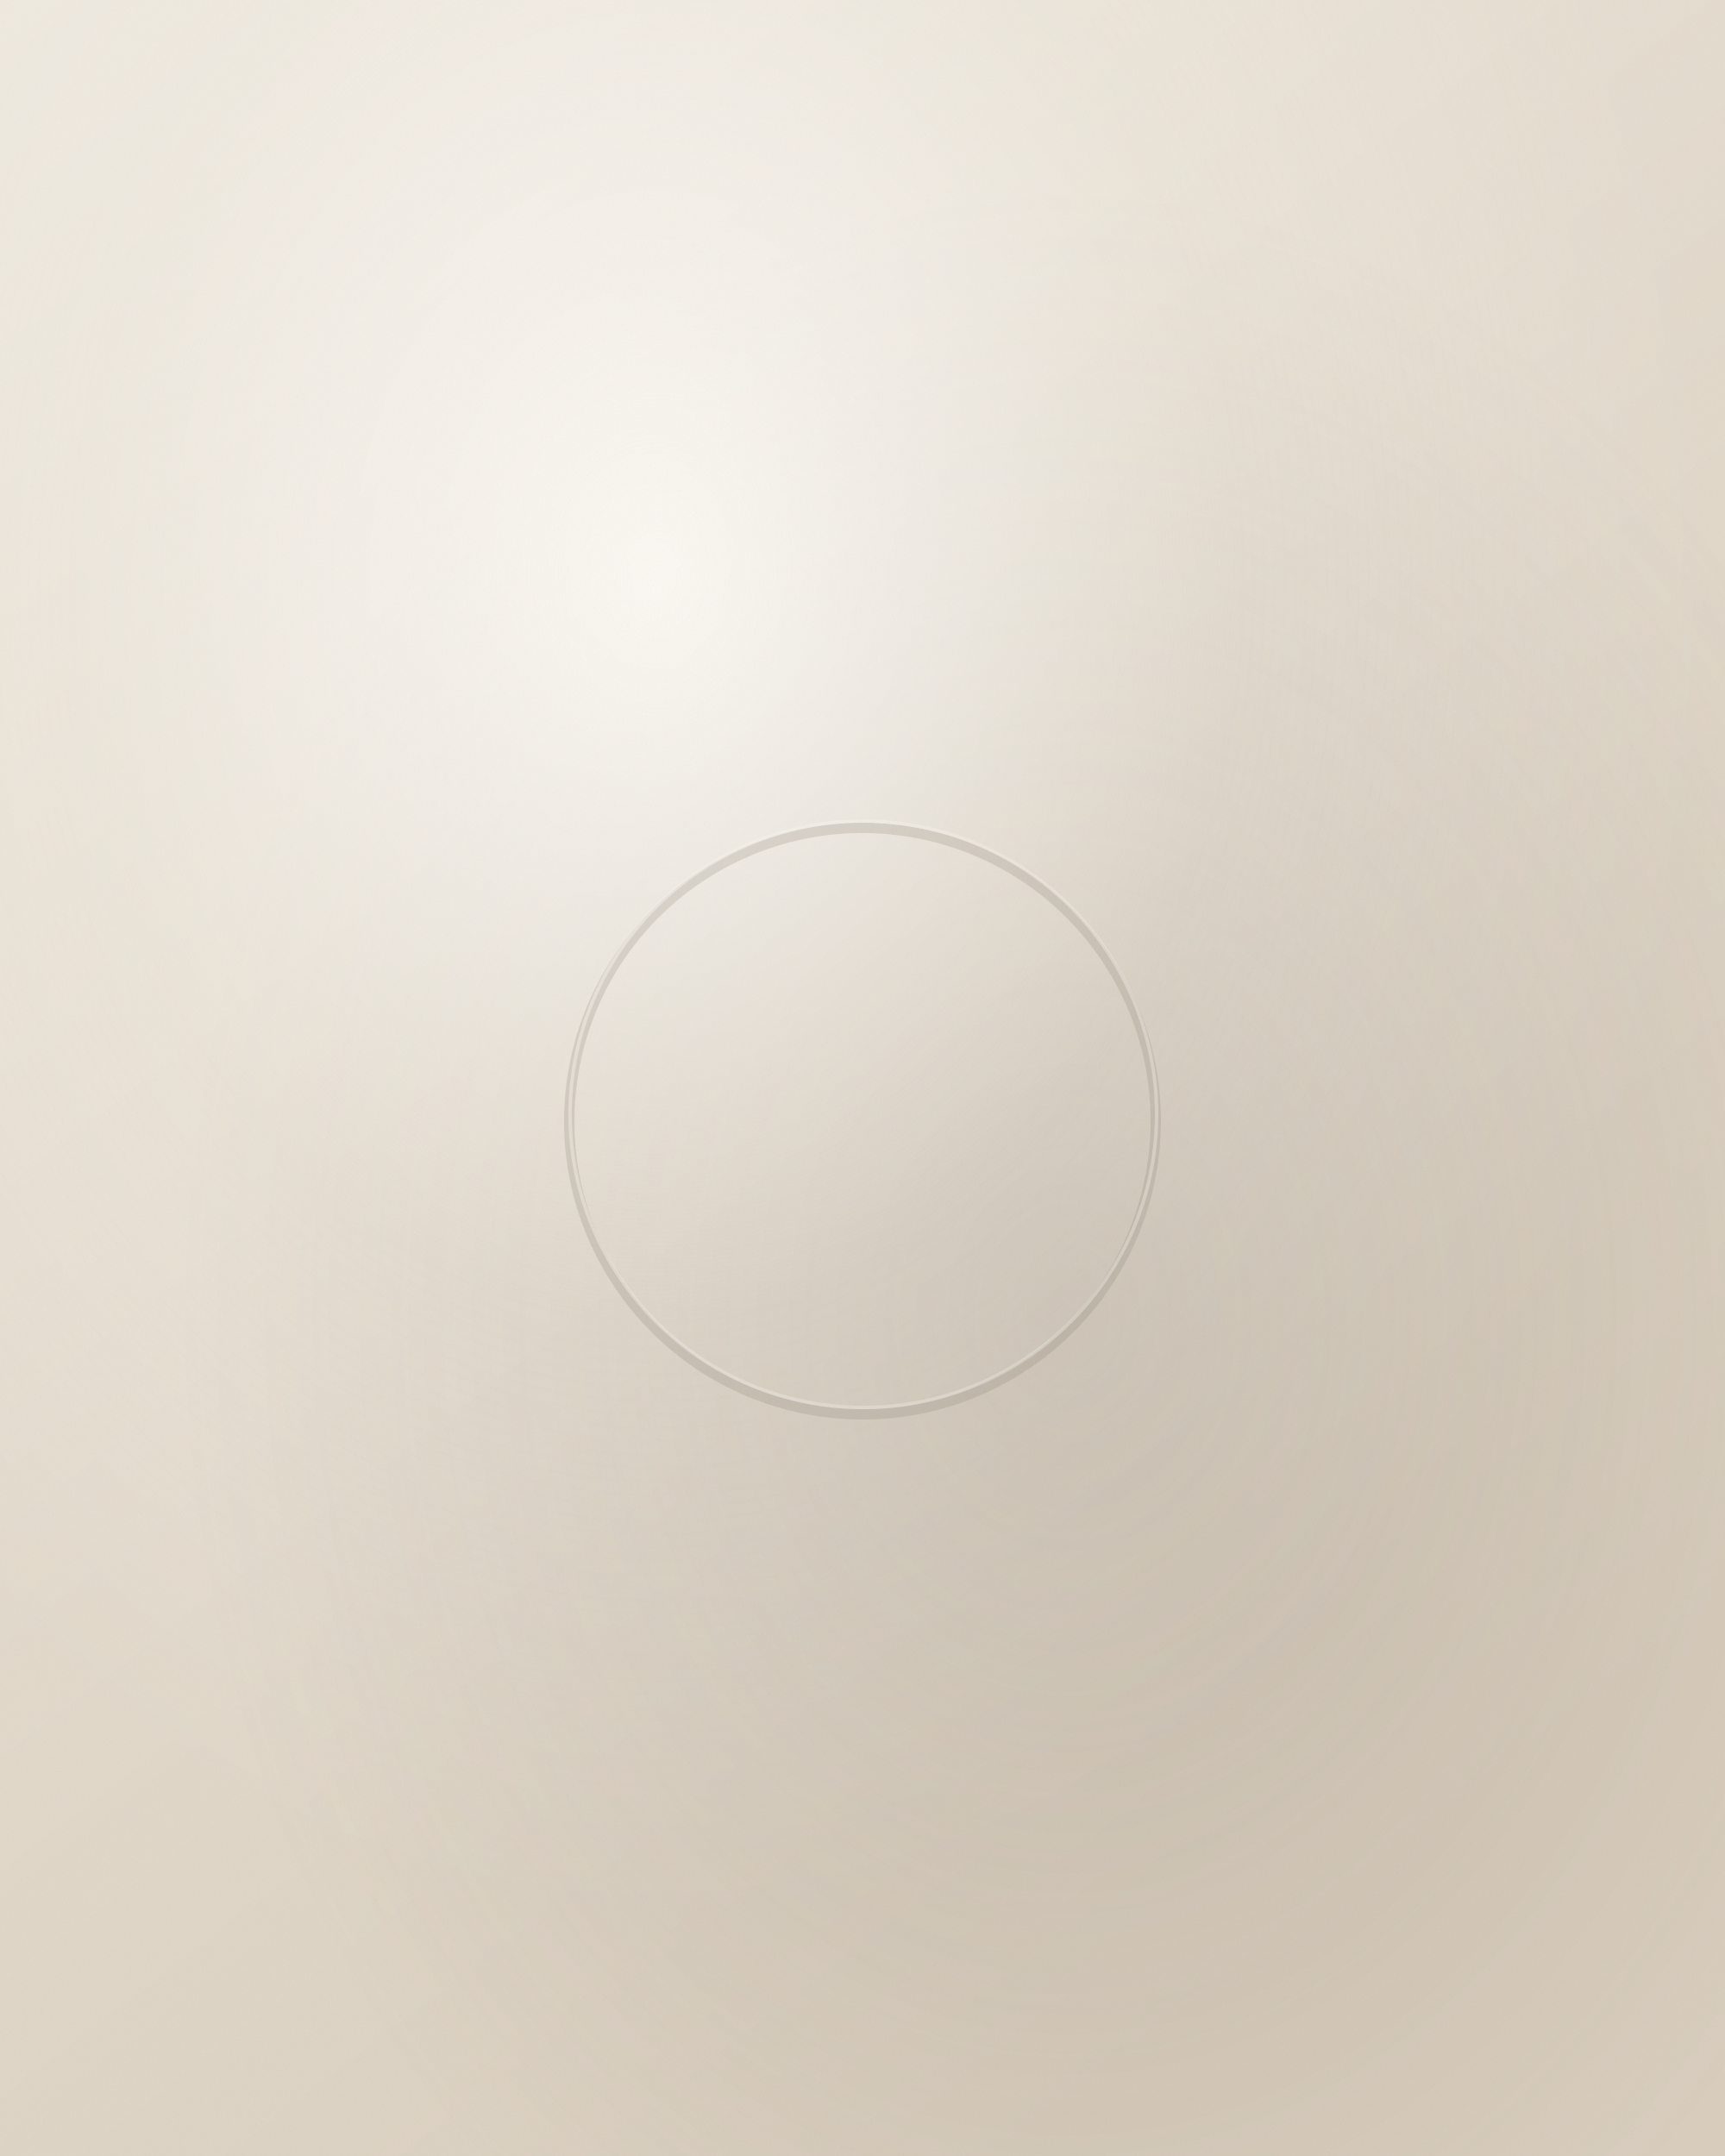
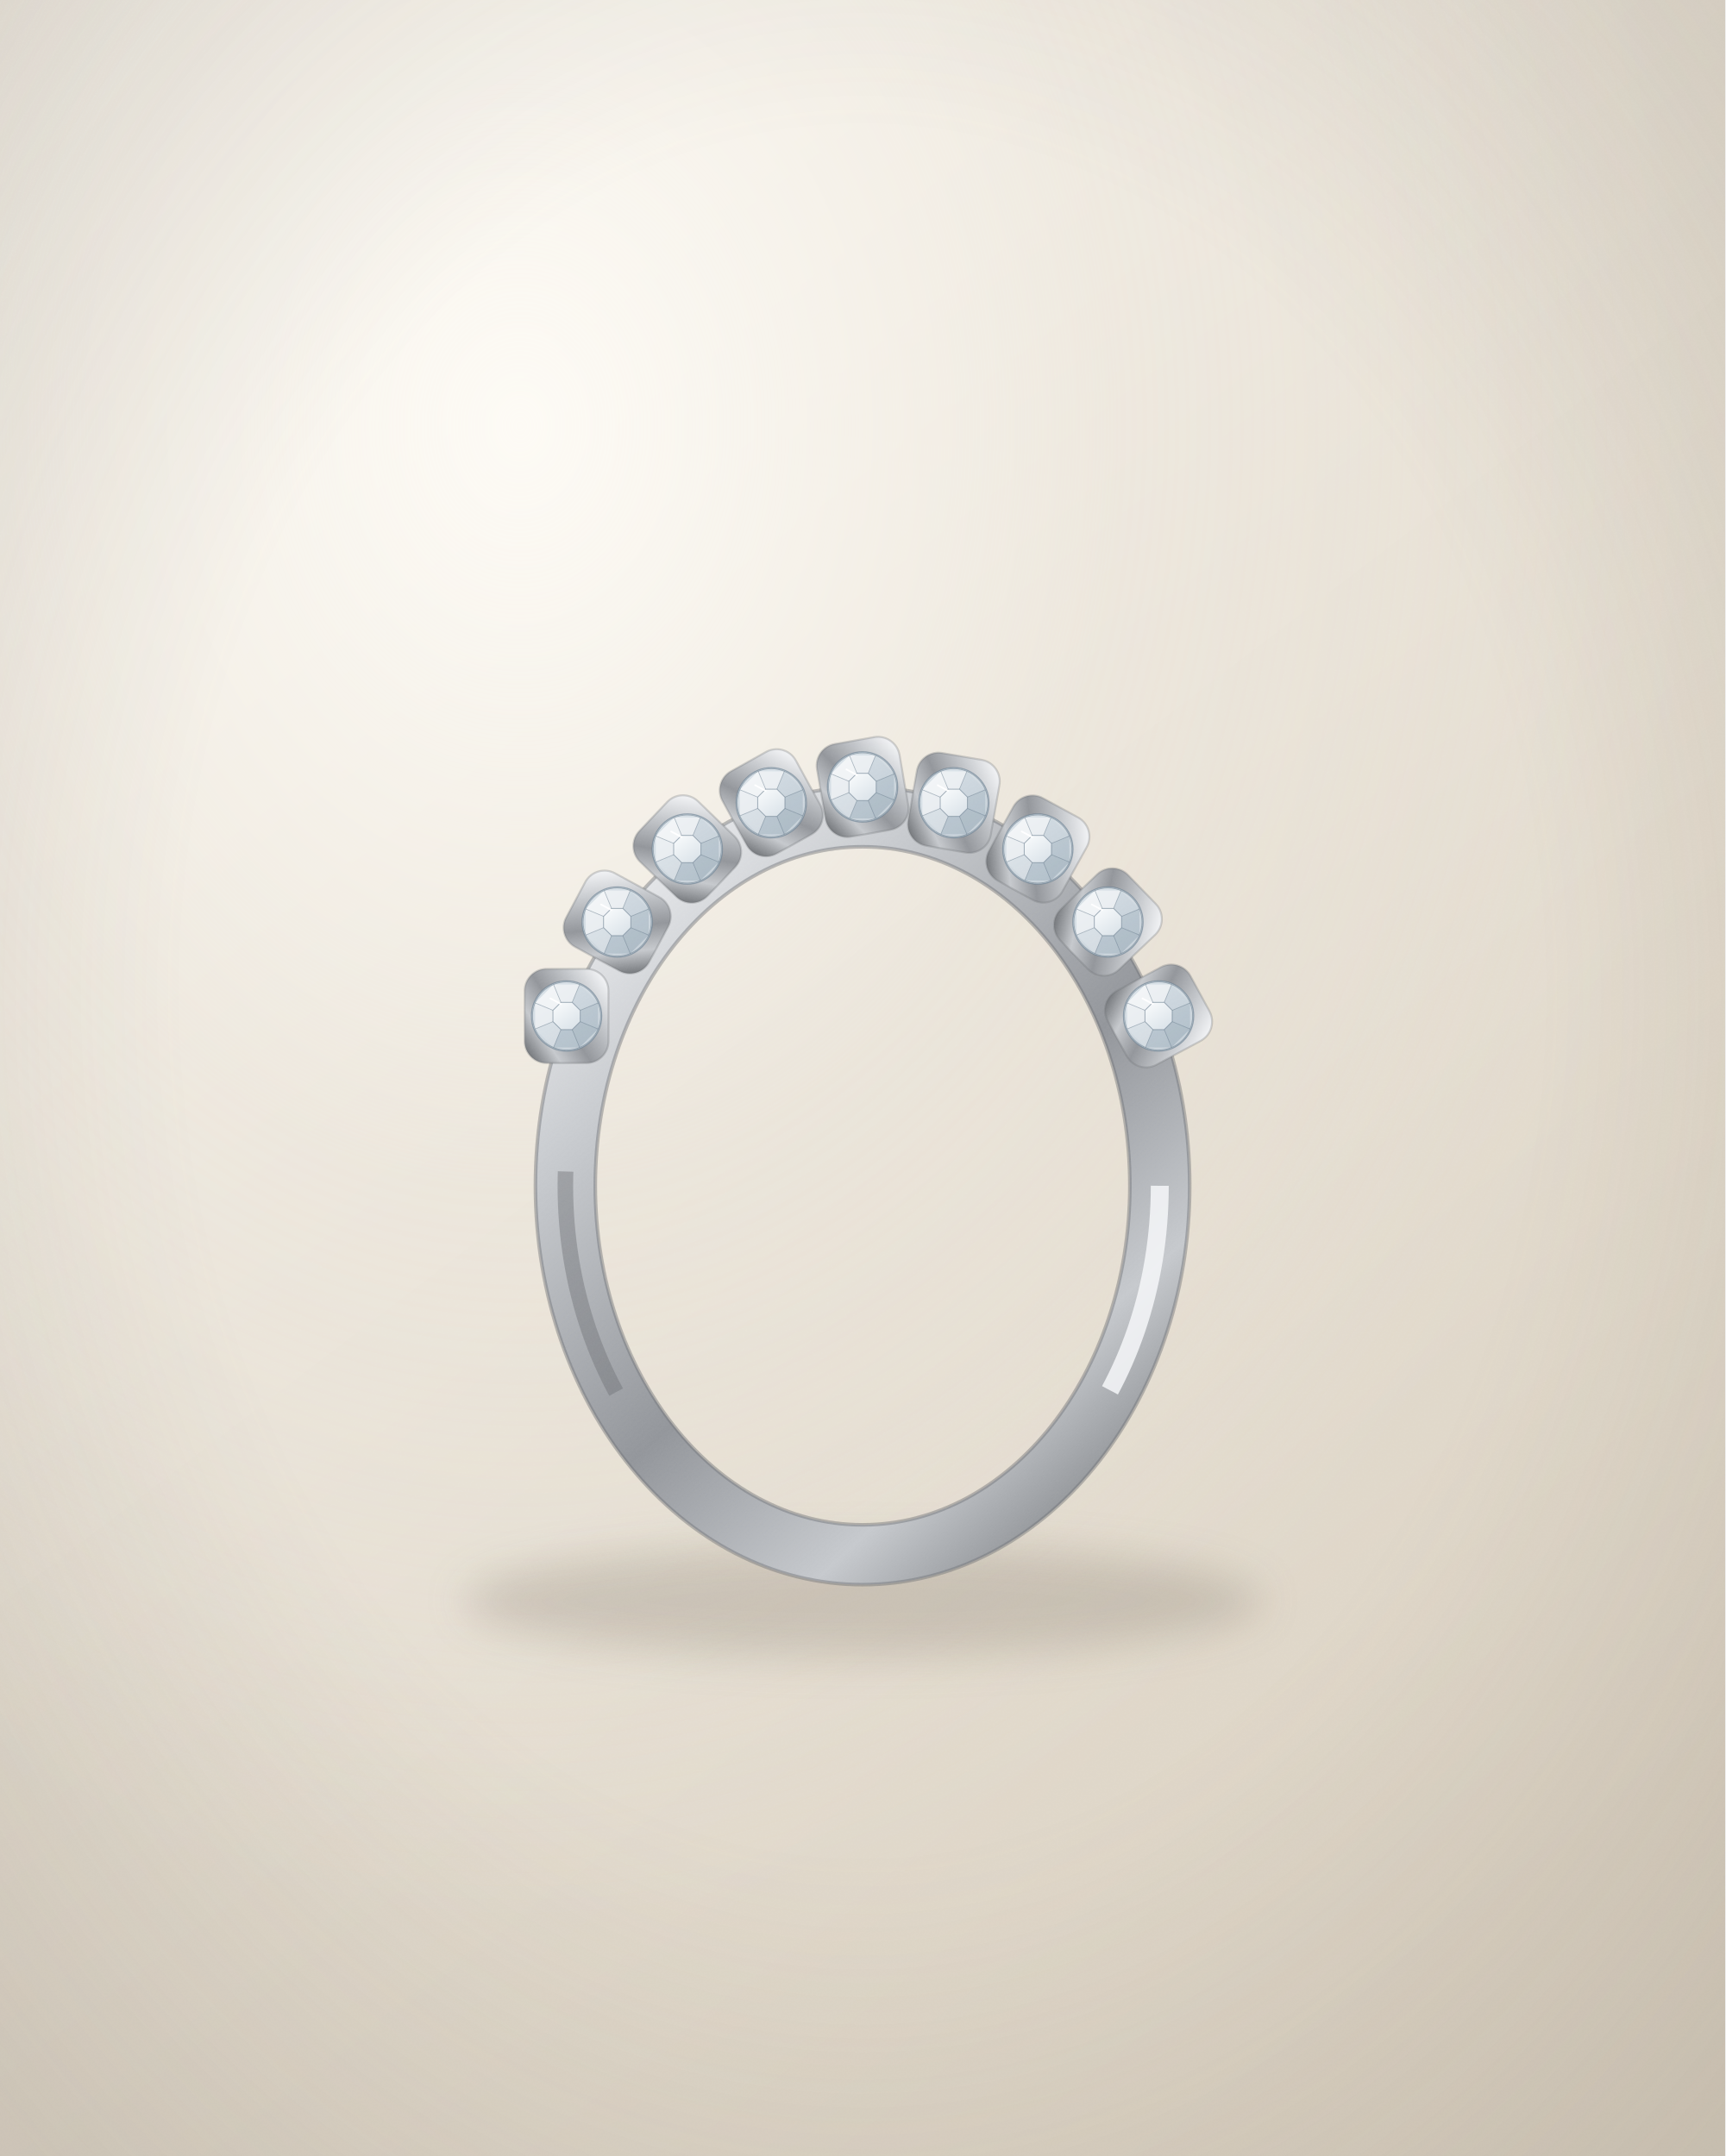
- <svg xmlns="http://www.w3.org/2000/svg" width="900" height="1125" viewBox="0 0 900 1125" role="img">
+ <svg xmlns="http://www.w3.org/2000/svg" width="960" height="1200" viewBox="0 0 960 1200" role="img">
  <defs>
-     <linearGradient id="g" x1="0" y1="0" x2="0.6" y2="1">
-       <stop offset="0" stop-color="#EDE7DC" />
-       <stop offset="1" stop-color="#D8CDBD" />
-     </linearGradient>
-     <radialGradient id="l" cx="38%" cy="27%" r="62%">
-       <stop offset="0" stop-color="#FFFDF9" stop-opacity="0.85" />
-       <stop offset="0.55" stop-color="#FFFDF9" stop-opacity="0.18" />
-       <stop offset="1" stop-color="#FFFDF9" stop-opacity="0" />
+     <linearGradient id="ground" x1="0.1" y1="0" x2="0.7" y2="1">
+       <stop offset="0" stop-color="#F1ECE3" />
+       <stop offset="1" stop-color="#DCD3C4" />
+     </linearGradient>
+     <radialGradient id="window" cx="30%" cy="20%" r="70%">
+       <stop offset="0" stop-color="#FFFDF8" stop-opacity="0.9" />
+       <stop offset="0.5" stop-color="#FFFDF8" stop-opacity="0.22" />
+       <stop offset="1" stop-color="#FFFDF8" stop-opacity="0" />
    </radialGradient>
-     <radialGradient id="s" cx="62%" cy="61%" r="52%">
-       <stop offset="0" stop-color="#6E6355" stop-opacity="0.22" />
-       <stop offset="1" stop-color="#6E6355" stop-opacity="0" />
+     <radialGradient id="vignette" cx="50%" cy="46%" r="72%">
+       <stop offset="0.55" stop-color="#6E6353" stop-opacity="0" />
+       <stop offset="1" stop-color="#6E6353" stop-opacity="0.2" />
    </radialGradient>
-     <filter id="n">
-       <feTurbulence type="fractalNoise" baseFrequency="0.85" numOctaves="2" stitchTiles="stitch" />
+     <linearGradient id="m-gold" x1="0.12" y1="0" x2="0.88" y2="1">
+       <stop offset="0" stop-color="#F0E3C0" />
+       <stop offset="0.26" stop-color="#C9AA6C" />
+       <stop offset="0.55" stop-color="#96793E" />
+       <stop offset="0.78" stop-color="#C9AA6C" />
+       <stop offset="1" stop-color="#6E5827" />
+     </linearGradient>
+     <linearGradient id="m-rose" x1="0.12" y1="0" x2="0.88" y2="1">
+       <stop offset="0" stop-color="#F0D5C6" />
+       <stop offset="0.26" stop-color="#C99C89" />
+       <stop offset="0.55" stop-color="#966B58" />
+       <stop offset="0.78" stop-color="#C99C89" />
+       <stop offset="1" stop-color="#6E4C3C" />
+     </linearGradient>
+     <linearGradient id="m-platinum" x1="0.12" y1="0" x2="0.88" y2="1">
+       <stop offset="0" stop-color="#F6F7F9" />
+       <stop offset="0.26" stop-color="#C6C9CD" />
+       <stop offset="0.55" stop-color="#93969B" />
+       <stop offset="0.78" stop-color="#C6C9CD" />
+       <stop offset="1" stop-color="#6F7276" />
+     </linearGradient>
+     <linearGradient id="m-white" x1="0.12" y1="0" x2="0.88" y2="1">
+       <stop offset="0" stop-color="#F7F8FA" />
+       <stop offset="0.26" stop-color="#CBCDD1" />
+       <stop offset="0.55" stop-color="#989BA0" />
+       <stop offset="0.78" stop-color="#CBCDD1" />
+       <stop offset="1" stop-color="#74777C" />
+     </linearGradient>
+     <linearGradient id="m-graphite" x1="0.12" y1="0" x2="0.88" y2="1">
+       <stop offset="0" stop-color="#C6C4BF" />
+       <stop offset="0.26" stop-color="#8E8B85" />
+       <stop offset="0.55" stop-color="#63615C" />
+       <stop offset="0.78" stop-color="#8E8B85" />
+       <stop offset="1" stop-color="#454340" />
+     </linearGradient>
+     <linearGradient id="m-wax" x1="0.12" y1="0" x2="0.88" y2="1">
+       <stop offset="0" stop-color="#EDE4E2" />
+       <stop offset="0.26" stop-color="#CDBFBD" />
+       <stop offset="0.55" stop-color="#A2938F" />
+       <stop offset="0.78" stop-color="#CDBFBD" />
+       <stop offset="1" stop-color="#7E716D" />
+     </linearGradient>
+     <linearGradient id="stone-cool" x1="0.15" y1="0" x2="0.8" y2="1">
+       <stop offset="0" stop-color="#DCE4EA" />
+       <stop offset="1" stop-color="#C6D0D8" />
+     </linearGradient>
+     <linearGradient id="table-cool" x1="0" y1="0" x2="0.7" y2="1">
+       <stop offset="0" stop-color="#FAFCFD" />
+       <stop offset="1" stop-color="#DCE4EA" />
+     </linearGradient>
+     <linearGradient id="stone-warm" x1="0.15" y1="0" x2="0.8" y2="1">
+       <stop offset="0" stop-color="#E4E1DA" />
+       <stop offset="1" stop-color="#CFCBC1" />
+     </linearGradient>
+     <linearGradient id="table-warm" x1="0" y1="0" x2="0.7" y2="1">
+       <stop offset="0" stop-color="#FDFCF9" />
+       <stop offset="1" stop-color="#E4E1DA" />
+     </linearGradient>
+     <filter id="soft" x="-60%" y="-60%" width="220%" height="220%">
+       <feGaussianBlur stdDeviation="11.52" />
+     </filter>
+     <filter id="softer" x="-60%" y="-60%" width="220%" height="220%">
+       <feGaussianBlur stdDeviation="29.952" />
+     </filter>
+     <filter id="grain">
+       <feTurbulence type="fractalNoise" baseFrequency="0.9" numOctaves="3" stitchTiles="stitch" />
      <feColorMatrix type="saturate" values="0" />
    </filter>
+     <linearGradient id="benchtop" x1="0" y1="0" x2="0.2" y2="1">
+       <stop offset="0" stop-color="#D6C4A6" />
+       <stop offset="0.5" stop-color="#C7B294" />
+       <stop offset="1" stop-color="#B29B7C" />
+     </linearGradient>
  </defs>
-   <rect width="900" height="1125" fill="url(#g)" />
-   <rect width="900" height="1125" fill="url(#s)" />
-   <rect width="900" height="1125" fill="url(#l)" />
-   <g transform="rotate(7 450 585)" opacity="0.5">
-     <ellipse cx="450" cy="585" rx="153" ry="153" fill="none" stroke="#8B8175" stroke-opacity="0.45" stroke-width="5.4" />
-     <ellipse cx="450" cy="585" rx="153" ry="153" fill="none" stroke="#FFFDF9" stroke-opacity="0.5" stroke-width="1.8" transform="translate(0 -3.6)" />
-   </g>
-   <rect width="900" height="1125" filter="url(#n)" opacity="0.045" />
+   <rect width="960" height="1200" fill="url(#ground)" />
+   <rect width="960" height="1200" fill="url(#window)" />
+   <ellipse cx="480" cy="890.88" rx="222" ry="31.08" fill="#6B6153" opacity="0.22" filter="url(#soft)" />
+   <g transform="rotate(0 480 660)">
+     <path d="M 297.96 660 a 182.04 222 0 1 0 364.08 0 a 182.04 222 0 1 0 -364.08 0 Z M 331.26 660 a 148.74 188.7 0 1 0 297.48 0 a 148.74 188.7 0 1 0 -297.48 0 Z" fill="url(#m-platinum)" fill-rule="evenodd" />
+     <ellipse cx="480" cy="660" rx="165.39" ry="205.35" fill="none" stroke="#F6F7F9" stroke-opacity="0.85" stroke-width="9.99" stroke-dasharray="154.734 1616.16" stroke-dashoffset="36.408" />
+     <ellipse cx="480" cy="660" rx="165.39" ry="205.35" fill="none" stroke="#6F7276" stroke-opacity="0.45" stroke-width="8.658" stroke-dasharray="127.428 1616.16" stroke-dashoffset="-464.646" />
+     <path d="M 297.96 660 a 182.04 222 0 1 0 364.08 0 a 182.04 222 0 1 0 -364.08 0 Z M 331.26 660 a 148.74 188.7 0 1 0 297.48 0 a 148.74 188.7 0 1 0 -297.48 0 Z" fill="none" fill-rule="evenodd" stroke="#6F7276" stroke-opacity="0.45" stroke-width="1.998" />
+   </g>
+   <g transform="rotate(90 315.2853 565.477)">
+     <rect x="289.089" y="542.167" width="52.392" height="46.62" rx="12.21" fill="url(#m-platinum)" stroke="#6F7276" stroke-opacity="0.3" stroke-width="1.11" />
+   </g>
+   <g>
+     <circle cx="315.285" cy="565.477" r="19.536" fill="url(#stone-cool)" />
+     <polygon points="332.793,572.729 322.537,582.984 318.425,573.058 322.866,568.617" fill="#6E8798" opacity="0.300" />
+     <line x1="332.793" y1="572.729" x2="322.866" y2="568.617" stroke="#5E7284" stroke-opacity="0.45" stroke-width="0.4" />
+     <polygon points="322.537,582.984 308.033,582.984 312.145,573.058 318.425,573.058" fill="#6E8798" opacity="0.230" />
+     <line x1="322.537" y1="582.984" x2="318.425" y2="573.058" stroke="#5E7284" stroke-opacity="0.45" stroke-width="0.4" />
+     <polygon points="308.033,582.984 297.778,572.729 307.705,568.617 312.145,573.058" fill="#FFFFFF" opacity="0.160" />
+     <line x1="308.033" y1="582.984" x2="312.145" y2="573.058" stroke="#5E7284" stroke-opacity="0.45" stroke-width="0.4" />
+     <polygon points="297.778,572.729 297.778,558.225 307.705,562.337 307.705,568.617" fill="#FFFFFF" opacity="0.514" />
+     <line x1="297.778" y1="572.729" x2="307.705" y2="568.617" stroke="#5E7284" stroke-opacity="0.45" stroke-width="0.4" />
+     <polygon points="297.778,558.225 308.033,547.97 312.145,557.896 307.705,562.337" fill="#FFFFFF" opacity="0.660" />
+     <line x1="297.778" y1="558.225" x2="307.705" y2="562.337" stroke="#5E7284" stroke-opacity="0.45" stroke-width="0.4" />
+     <polygon points="308.033,547.97 322.537,547.97 318.425,557.896 312.145,557.896" fill="#FFFFFF" opacity="0.514" />
+     <line x1="308.033" y1="547.97" x2="312.145" y2="557.896" stroke="#5E7284" stroke-opacity="0.45" stroke-width="0.4" />
+     <polygon points="322.537,547.97 332.793,558.225 322.866,562.337 318.425,557.896" fill="#6E8798" opacity="0.060" />
+     <line x1="322.537" y1="547.97" x2="318.425" y2="557.896" stroke="#5E7284" stroke-opacity="0.45" stroke-width="0.4" />
+     <polygon points="332.793,558.225 332.793,572.729 322.866,568.617 322.866,562.337" fill="#6E8798" opacity="0.230" />
+     <line x1="332.793" y1="558.225" x2="322.866" y2="562.337" stroke="#5E7284" stroke-opacity="0.45" stroke-width="0.4" />
+     <polygon points="322.866,568.617 318.425,573.058 312.145,573.058 307.705,568.617 307.705,562.337 312.145,557.896 318.425,557.896 322.866,562.337" fill="url(#table-cool)" />
+     <polygon points="322.866,568.617 318.425,573.058 312.145,573.058 307.705,568.617 307.705,562.337 312.145,557.896 318.425,557.896 322.866,562.337" fill="none" stroke="#5E7284" stroke-opacity="0.55" stroke-width="0.48" />
+     <circle cx="315.285" cy="565.477" r="18.95" fill="none" stroke="#526676" stroke-opacity="0.5" stroke-width="0.4" />
+     <circle cx="315.285" cy="565.477" r="19.536" fill="none" stroke="#63788A" stroke-opacity="0.6" stroke-width="0.64" />
+     <path d="M 306.299 555.709 l 5.861 3.126" stroke="#FFFFFF" stroke-opacity="0.95" stroke-width="0.96" stroke-linecap="round" />
+   </g>
+   <g transform="rotate(28.30865 343.4498 513.1888)">
+     <rect x="317.254" y="489.879" width="52.392" height="46.62" rx="12.21" fill="url(#m-platinum)" stroke="#6F7276" stroke-opacity="0.3" stroke-width="1.11" />
+   </g>
+   <g>
+     <circle cx="343.45" cy="513.189" r="19.536" fill="url(#stone-cool)" />
+     <polygon points="360.957,520.441 350.702,530.696 346.59,520.769 351.03,516.329" fill="#6E8798" opacity="0.300" />
+     <line x1="360.957" y1="520.441" x2="351.03" y2="516.329" stroke="#5E7284" stroke-opacity="0.45" stroke-width="0.4" />
+     <polygon points="350.702,530.696 336.198,530.696 340.31,520.769 346.59,520.769" fill="#6E8798" opacity="0.230" />
+     <line x1="350.702" y1="530.696" x2="346.59" y2="520.769" stroke="#5E7284" stroke-opacity="0.45" stroke-width="0.4" />
+     <polygon points="336.198,530.696 325.942,520.441 335.869,516.329 340.31,520.769" fill="#FFFFFF" opacity="0.160" />
+     <line x1="336.198" y1="530.696" x2="340.31" y2="520.769" stroke="#5E7284" stroke-opacity="0.45" stroke-width="0.4" />
+     <polygon points="325.942,520.441 325.942,505.937 335.869,510.049 335.869,516.329" fill="#FFFFFF" opacity="0.514" />
+     <line x1="325.942" y1="520.441" x2="335.869" y2="516.329" stroke="#5E7284" stroke-opacity="0.45" stroke-width="0.4" />
+     <polygon points="325.942,505.937 336.198,495.681 340.31,505.608 335.869,510.049" fill="#FFFFFF" opacity="0.660" />
+     <line x1="325.942" y1="505.937" x2="335.869" y2="510.049" stroke="#5E7284" stroke-opacity="0.45" stroke-width="0.4" />
+     <polygon points="336.198,495.681 350.702,495.681 346.59,505.608 340.31,505.608" fill="#FFFFFF" opacity="0.514" />
+     <line x1="336.198" y1="495.681" x2="340.31" y2="505.608" stroke="#5E7284" stroke-opacity="0.45" stroke-width="0.4" />
+     <polygon points="350.702,495.681 360.957,505.937 351.03,510.049 346.59,505.608" fill="#6E8798" opacity="0.060" />
+     <line x1="350.702" y1="495.681" x2="346.59" y2="505.608" stroke="#5E7284" stroke-opacity="0.45" stroke-width="0.4" />
+     <polygon points="360.957,505.937 360.957,520.441 351.03,516.329 351.03,510.049" fill="#6E8798" opacity="0.230" />
+     <line x1="360.957" y1="505.937" x2="351.03" y2="510.049" stroke="#5E7284" stroke-opacity="0.45" stroke-width="0.4" />
+     <polygon points="351.03,516.329 346.59,520.769 340.31,520.769 335.869,516.329 335.869,510.049 340.31,505.608 346.59,505.608 351.03,510.049" fill="url(#table-cool)" />
+     <polygon points="351.03,516.329 346.59,520.769 340.31,520.769 335.869,516.329 335.869,510.049 340.31,505.608 346.59,505.608 351.03,510.049" fill="none" stroke="#5E7284" stroke-opacity="0.55" stroke-width="0.48" />
+     <circle cx="343.45" cy="513.189" r="18.95" fill="none" stroke="#526676" stroke-opacity="0.5" stroke-width="0.4" />
+     <circle cx="343.45" cy="513.189" r="19.536" fill="none" stroke="#63788A" stroke-opacity="0.6" stroke-width="0.64" />
+     <path d="M 334.463 503.421 l 5.861 3.126" stroke="#FFFFFF" stroke-opacity="0.95" stroke-width="0.96" stroke-linecap="round" />
+   </g>
+   <g transform="rotate(43.83374 382.4581 472.5592)">
+     <rect x="356.262" y="449.249" width="52.392" height="46.62" rx="12.21" fill="url(#m-platinum)" stroke="#6F7276" stroke-opacity="0.3" stroke-width="1.11" />
+   </g>
+   <g>
+     <circle cx="382.458" cy="472.559" r="19.536" fill="url(#stone-cool)" />
+     <polygon points="399.966,479.811 389.71,490.067 385.598,480.14 390.039,475.699" fill="#6E8798" opacity="0.300" />
+     <line x1="399.966" y1="479.811" x2="390.039" y2="475.699" stroke="#5E7284" stroke-opacity="0.45" stroke-width="0.4" />
+     <polygon points="389.71,490.067 375.206,490.067 379.318,480.14 385.598,480.14" fill="#6E8798" opacity="0.230" />
+     <line x1="389.71" y1="490.067" x2="385.598" y2="480.14" stroke="#5E7284" stroke-opacity="0.45" stroke-width="0.4" />
+     <polygon points="375.206,490.067 364.951,479.811 374.878,475.699 379.318,480.14" fill="#FFFFFF" opacity="0.160" />
+     <line x1="375.206" y1="490.067" x2="379.318" y2="480.14" stroke="#5E7284" stroke-opacity="0.45" stroke-width="0.4" />
+     <polygon points="364.951,479.811 364.951,465.307 374.878,469.419 374.878,475.699" fill="#FFFFFF" opacity="0.514" />
+     <line x1="364.951" y1="479.811" x2="374.878" y2="475.699" stroke="#5E7284" stroke-opacity="0.45" stroke-width="0.4" />
+     <polygon points="364.951,465.307 375.206,455.052 379.318,464.979 374.878,469.419" fill="#FFFFFF" opacity="0.660" />
+     <line x1="364.951" y1="465.307" x2="374.878" y2="469.419" stroke="#5E7284" stroke-opacity="0.45" stroke-width="0.4" />
+     <polygon points="375.206,455.052 389.71,455.052 385.598,464.979 379.318,464.979" fill="#FFFFFF" opacity="0.514" />
+     <line x1="375.206" y1="455.052" x2="379.318" y2="464.979" stroke="#5E7284" stroke-opacity="0.45" stroke-width="0.4" />
+     <polygon points="389.71,455.052 399.966,465.307 390.039,469.419 385.598,464.979" fill="#6E8798" opacity="0.060" />
+     <line x1="389.71" y1="455.052" x2="385.598" y2="464.979" stroke="#5E7284" stroke-opacity="0.45" stroke-width="0.4" />
+     <polygon points="399.966,465.307 399.966,479.811 390.039,475.699 390.039,469.419" fill="#6E8798" opacity="0.230" />
+     <line x1="399.966" y1="465.307" x2="390.039" y2="469.419" stroke="#5E7284" stroke-opacity="0.45" stroke-width="0.4" />
+     <polygon points="390.039,475.699 385.598,480.14 379.318,480.14 374.878,475.699 374.878,469.419 379.318,464.979 385.598,464.979 390.039,469.419" fill="url(#table-cool)" />
+     <polygon points="390.039,475.699 385.598,480.14 379.318,480.14 374.878,475.699 374.878,469.419 379.318,464.979 385.598,464.979 390.039,469.419" fill="none" stroke="#5E7284" stroke-opacity="0.55" stroke-width="0.48" />
+     <circle cx="382.458" cy="472.559" r="18.95" fill="none" stroke="#526676" stroke-opacity="0.5" stroke-width="0.4" />
+     <circle cx="382.458" cy="472.559" r="19.536" fill="none" stroke="#63788A" stroke-opacity="0.6" stroke-width="0.64" />
+     <path d="M 373.472 462.791 l 5.861 3.126" stroke="#FFFFFF" stroke-opacity="0.95" stroke-width="0.96" stroke-linecap="round" />
+   </g>
+   <g transform="rotate(61.16146 429.2125 446.8148)">
+     <rect x="403.016" y="423.505" width="52.392" height="46.62" rx="12.21" fill="url(#m-platinum)" stroke="#6F7276" stroke-opacity="0.3" stroke-width="1.11" />
+   </g>
+   <g>
+     <circle cx="429.212" cy="446.815" r="19.536" fill="url(#stone-cool)" />
+     <polygon points="446.72,454.067 436.464,464.322 432.352,454.395 436.793,449.955" fill="#6E8798" opacity="0.300" />
+     <line x1="446.72" y1="454.067" x2="436.793" y2="449.955" stroke="#5E7284" stroke-opacity="0.45" stroke-width="0.4" />
+     <polygon points="436.464,464.322 421.961,464.322 426.072,454.395 432.352,454.395" fill="#6E8798" opacity="0.230" />
+     <line x1="436.464" y1="464.322" x2="432.352" y2="454.395" stroke="#5E7284" stroke-opacity="0.45" stroke-width="0.4" />
+     <polygon points="421.961,464.322 411.705,454.067 421.632,449.955 426.072,454.395" fill="#FFFFFF" opacity="0.160" />
+     <line x1="421.961" y1="464.322" x2="426.072" y2="454.395" stroke="#5E7284" stroke-opacity="0.45" stroke-width="0.4" />
+     <polygon points="411.705,454.067 411.705,439.563 421.632,443.675 421.632,449.955" fill="#FFFFFF" opacity="0.514" />
+     <line x1="411.705" y1="454.067" x2="421.632" y2="449.955" stroke="#5E7284" stroke-opacity="0.45" stroke-width="0.4" />
+     <polygon points="411.705,439.563 421.961,429.307 426.072,439.234 421.632,443.675" fill="#FFFFFF" opacity="0.660" />
+     <line x1="411.705" y1="439.563" x2="421.632" y2="443.675" stroke="#5E7284" stroke-opacity="0.45" stroke-width="0.4" />
+     <polygon points="421.961,429.307 436.464,429.307 432.352,439.234 426.072,439.234" fill="#FFFFFF" opacity="0.514" />
+     <line x1="421.961" y1="429.307" x2="426.072" y2="439.234" stroke="#5E7284" stroke-opacity="0.45" stroke-width="0.4" />
+     <polygon points="436.464,429.307 446.72,439.563 436.793,443.675 432.352,439.234" fill="#6E8798" opacity="0.060" />
+     <line x1="436.464" y1="429.307" x2="432.352" y2="439.234" stroke="#5E7284" stroke-opacity="0.45" stroke-width="0.4" />
+     <polygon points="446.72,439.563 446.72,454.067 436.793,449.955 436.793,443.675" fill="#6E8798" opacity="0.230" />
+     <line x1="446.72" y1="439.563" x2="436.793" y2="443.675" stroke="#5E7284" stroke-opacity="0.45" stroke-width="0.4" />
+     <polygon points="436.793,449.955 432.352,454.395 426.072,454.395 421.632,449.955 421.632,443.675 426.072,439.234 432.352,439.234 436.793,443.675" fill="url(#table-cool)" />
+     <polygon points="436.793,449.955 432.352,454.395 426.072,454.395 421.632,449.955 421.632,443.675 426.072,439.234 432.352,439.234 436.793,443.675" fill="none" stroke="#5E7284" stroke-opacity="0.55" stroke-width="0.48" />
+     <circle cx="429.212" cy="446.815" r="18.95" fill="none" stroke="#526676" stroke-opacity="0.5" stroke-width="0.4" />
+     <circle cx="429.212" cy="446.815" r="19.536" fill="none" stroke="#63788A" stroke-opacity="0.6" stroke-width="0.64" />
+     <path d="M 420.226 437.047 l 5.861 3.126" stroke="#FFFFFF" stroke-opacity="0.95" stroke-width="0.96" stroke-linecap="round" />
+   </g>
+   <g transform="rotate(80.1537 480 438)">
+     <rect x="453.804" y="414.69" width="52.392" height="46.62" rx="12.21" fill="url(#m-platinum)" stroke="#6F7276" stroke-opacity="0.3" stroke-width="1.11" />
+   </g>
+   <g>
+     <circle cx="480" cy="438" r="19.536" fill="url(#stone-cool)" />
+     <polygon points="497.507,445.252 487.252,455.507 483.14,445.581 487.581,441.14" fill="#6E8798" opacity="0.300" />
+     <line x1="497.507" y1="445.252" x2="487.581" y2="441.14" stroke="#5E7284" stroke-opacity="0.45" stroke-width="0.4" />
+     <polygon points="487.252,455.507 472.748,455.507 476.86,445.581 483.14,445.581" fill="#6E8798" opacity="0.230" />
+     <line x1="487.252" y1="455.507" x2="483.14" y2="445.581" stroke="#5E7284" stroke-opacity="0.45" stroke-width="0.4" />
+     <polygon points="472.748,455.507 462.493,445.252 472.419,441.14 476.86,445.581" fill="#FFFFFF" opacity="0.160" />
+     <line x1="472.748" y1="455.507" x2="476.86" y2="445.581" stroke="#5E7284" stroke-opacity="0.45" stroke-width="0.4" />
+     <polygon points="462.493,445.252 462.493,430.748 472.419,434.86 472.419,441.14" fill="#FFFFFF" opacity="0.514" />
+     <line x1="462.493" y1="445.252" x2="472.419" y2="441.14" stroke="#5E7284" stroke-opacity="0.45" stroke-width="0.4" />
+     <polygon points="462.493,430.748 472.748,420.493 476.86,430.419 472.419,434.86" fill="#FFFFFF" opacity="0.660" />
+     <line x1="462.493" y1="430.748" x2="472.419" y2="434.86" stroke="#5E7284" stroke-opacity="0.45" stroke-width="0.4" />
+     <polygon points="472.748,420.493 487.252,420.493 483.14,430.419 476.86,430.419" fill="#FFFFFF" opacity="0.514" />
+     <line x1="472.748" y1="420.493" x2="476.86" y2="430.419" stroke="#5E7284" stroke-opacity="0.45" stroke-width="0.4" />
+     <polygon points="487.252,420.493 497.507,430.748 487.581,434.86 483.14,430.419" fill="#6E8798" opacity="0.060" />
+     <line x1="487.252" y1="420.493" x2="483.14" y2="430.419" stroke="#5E7284" stroke-opacity="0.45" stroke-width="0.4" />
+     <polygon points="497.507,430.748 497.507,445.252 487.581,441.14 487.581,434.86" fill="#6E8798" opacity="0.230" />
+     <line x1="497.507" y1="430.748" x2="487.581" y2="434.86" stroke="#5E7284" stroke-opacity="0.45" stroke-width="0.4" />
+     <polygon points="487.581,441.14 483.14,445.581 476.86,445.581 472.419,441.14 472.419,434.86 476.86,430.419 483.14,430.419 487.581,434.86" fill="url(#table-cool)" />
+     <polygon points="487.581,441.14 483.14,445.581 476.86,445.581 472.419,441.14 472.419,434.86 476.86,430.419 483.14,430.419 487.581,434.86" fill="none" stroke="#5E7284" stroke-opacity="0.55" stroke-width="0.48" />
+     <circle cx="480" cy="438" r="18.95" fill="none" stroke="#526676" stroke-opacity="0.5" stroke-width="0.4" />
+     <circle cx="480" cy="438" r="19.536" fill="none" stroke="#63788A" stroke-opacity="0.6" stroke-width="0.64" />
+     <path d="M 471.013 428.232 l 5.861 3.126" stroke="#FFFFFF" stroke-opacity="0.95" stroke-width="0.96" stroke-linecap="round" />
+   </g>
+   <g transform="rotate(99.8463 530.7875 446.8148)">
+     <rect x="504.592" y="423.505" width="52.392" height="46.62" rx="12.21" fill="url(#m-platinum)" stroke="#6F7276" stroke-opacity="0.3" stroke-width="1.11" />
+   </g>
+   <g>
+     <circle cx="530.788" cy="446.815" r="19.536" fill="url(#stone-cool)" />
+     <polygon points="548.295,454.067 538.039,464.322 533.928,454.395 538.368,449.955" fill="#6E8798" opacity="0.300" />
+     <line x1="548.295" y1="454.067" x2="538.368" y2="449.955" stroke="#5E7284" stroke-opacity="0.45" stroke-width="0.4" />
+     <polygon points="538.039,464.322 523.536,464.322 527.648,454.395 533.928,454.395" fill="#6E8798" opacity="0.230" />
+     <line x1="538.039" y1="464.322" x2="533.928" y2="454.395" stroke="#5E7284" stroke-opacity="0.45" stroke-width="0.4" />
+     <polygon points="523.536,464.322 513.28,454.067 523.207,449.955 527.648,454.395" fill="#FFFFFF" opacity="0.160" />
+     <line x1="523.536" y1="464.322" x2="527.648" y2="454.395" stroke="#5E7284" stroke-opacity="0.45" stroke-width="0.4" />
+     <polygon points="513.28,454.067 513.28,439.563 523.207,443.675 523.207,449.955" fill="#FFFFFF" opacity="0.514" />
+     <line x1="513.28" y1="454.067" x2="523.207" y2="449.955" stroke="#5E7284" stroke-opacity="0.45" stroke-width="0.4" />
+     <polygon points="513.28,439.563 523.536,429.307 527.648,439.234 523.207,443.675" fill="#FFFFFF" opacity="0.660" />
+     <line x1="513.28" y1="439.563" x2="523.207" y2="443.675" stroke="#5E7284" stroke-opacity="0.45" stroke-width="0.4" />
+     <polygon points="523.536,429.307 538.039,429.307 533.928,439.234 527.648,439.234" fill="#FFFFFF" opacity="0.514" />
+     <line x1="523.536" y1="429.307" x2="527.648" y2="439.234" stroke="#5E7284" stroke-opacity="0.45" stroke-width="0.4" />
+     <polygon points="538.039,429.307 548.295,439.563 538.368,443.675 533.928,439.234" fill="#6E8798" opacity="0.060" />
+     <line x1="538.039" y1="429.307" x2="533.928" y2="439.234" stroke="#5E7284" stroke-opacity="0.45" stroke-width="0.4" />
+     <polygon points="548.295,439.563 548.295,454.067 538.368,449.955 538.368,443.675" fill="#6E8798" opacity="0.230" />
+     <line x1="548.295" y1="439.563" x2="538.368" y2="443.675" stroke="#5E7284" stroke-opacity="0.45" stroke-width="0.4" />
+     <polygon points="538.368,449.955 533.928,454.395 527.648,454.395 523.207,449.955 523.207,443.675 527.648,439.234 533.928,439.234 538.368,443.675" fill="url(#table-cool)" />
+     <polygon points="538.368,449.955 533.928,454.395 527.648,454.395 523.207,449.955 523.207,443.675 527.648,439.234 533.928,439.234 538.368,443.675" fill="none" stroke="#5E7284" stroke-opacity="0.55" stroke-width="0.48" />
+     <circle cx="530.788" cy="446.815" r="18.95" fill="none" stroke="#526676" stroke-opacity="0.5" stroke-width="0.4" />
+     <circle cx="530.788" cy="446.815" r="19.536" fill="none" stroke="#63788A" stroke-opacity="0.6" stroke-width="0.64" />
+     <path d="M 521.801 437.047 l 5.861 3.126" stroke="#FFFFFF" stroke-opacity="0.95" stroke-width="0.96" stroke-linecap="round" />
+   </g>
+   <g transform="rotate(118.8385 577.5419 472.5592)">
+     <rect x="551.346" y="449.249" width="52.392" height="46.62" rx="12.21" fill="url(#m-platinum)" stroke="#6F7276" stroke-opacity="0.3" stroke-width="1.11" />
+   </g>
+   <g>
+     <circle cx="577.542" cy="472.559" r="19.536" fill="url(#stone-cool)" />
+     <polygon points="595.049,479.811 584.794,490.067 580.682,480.14 585.122,475.699" fill="#6E8798" opacity="0.300" />
+     <line x1="595.049" y1="479.811" x2="585.122" y2="475.699" stroke="#5E7284" stroke-opacity="0.45" stroke-width="0.4" />
+     <polygon points="584.794,490.067 570.29,490.067 574.402,480.14 580.682,480.14" fill="#6E8798" opacity="0.230" />
+     <line x1="584.794" y1="490.067" x2="580.682" y2="480.14" stroke="#5E7284" stroke-opacity="0.45" stroke-width="0.4" />
+     <polygon points="570.29,490.067 560.034,479.811 569.961,475.699 574.402,480.14" fill="#FFFFFF" opacity="0.160" />
+     <line x1="570.29" y1="490.067" x2="574.402" y2="480.14" stroke="#5E7284" stroke-opacity="0.45" stroke-width="0.4" />
+     <polygon points="560.034,479.811 560.034,465.307 569.961,469.419 569.961,475.699" fill="#FFFFFF" opacity="0.514" />
+     <line x1="560.034" y1="479.811" x2="569.961" y2="475.699" stroke="#5E7284" stroke-opacity="0.45" stroke-width="0.4" />
+     <polygon points="560.034,465.307 570.29,455.052 574.402,464.979 569.961,469.419" fill="#FFFFFF" opacity="0.660" />
+     <line x1="560.034" y1="465.307" x2="569.961" y2="469.419" stroke="#5E7284" stroke-opacity="0.45" stroke-width="0.4" />
+     <polygon points="570.29,455.052 584.794,455.052 580.682,464.979 574.402,464.979" fill="#FFFFFF" opacity="0.514" />
+     <line x1="570.29" y1="455.052" x2="574.402" y2="464.979" stroke="#5E7284" stroke-opacity="0.45" stroke-width="0.4" />
+     <polygon points="584.794,455.052 595.049,465.307 585.122,469.419 580.682,464.979" fill="#6E8798" opacity="0.060" />
+     <line x1="584.794" y1="455.052" x2="580.682" y2="464.979" stroke="#5E7284" stroke-opacity="0.45" stroke-width="0.4" />
+     <polygon points="595.049,465.307 595.049,479.811 585.122,475.699 585.122,469.419" fill="#6E8798" opacity="0.230" />
+     <line x1="595.049" y1="465.307" x2="585.122" y2="469.419" stroke="#5E7284" stroke-opacity="0.45" stroke-width="0.4" />
+     <polygon points="585.122,475.699 580.682,480.14 574.402,480.14 569.961,475.699 569.961,469.419 574.402,464.979 580.682,464.979 585.122,469.419" fill="url(#table-cool)" />
+     <polygon points="585.122,475.699 580.682,480.14 574.402,480.14 569.961,475.699 569.961,469.419 574.402,464.979 580.682,464.979 585.122,469.419" fill="none" stroke="#5E7284" stroke-opacity="0.55" stroke-width="0.48" />
+     <circle cx="577.542" cy="472.559" r="18.95" fill="none" stroke="#526676" stroke-opacity="0.5" stroke-width="0.4" />
+     <circle cx="577.542" cy="472.559" r="19.536" fill="none" stroke="#63788A" stroke-opacity="0.6" stroke-width="0.64" />
+     <path d="M 568.555 462.791 l 5.861 3.126" stroke="#FFFFFF" stroke-opacity="0.95" stroke-width="0.96" stroke-linecap="round" />
+   </g>
+   <g transform="rotate(136.1663 616.5502 513.1888)">
+     <rect x="590.354" y="489.879" width="52.392" height="46.62" rx="12.21" fill="url(#m-platinum)" stroke="#6F7276" stroke-opacity="0.3" stroke-width="1.11" />
+   </g>
+   <g>
+     <circle cx="616.55" cy="513.189" r="19.536" fill="url(#stone-cool)" />
+     <polygon points="634.058,520.441 623.802,530.696 619.69,520.769 624.131,516.329" fill="#6E8798" opacity="0.300" />
+     <line x1="634.058" y1="520.441" x2="624.131" y2="516.329" stroke="#5E7284" stroke-opacity="0.45" stroke-width="0.4" />
+     <polygon points="623.802,530.696 609.298,530.696 613.41,520.769 619.69,520.769" fill="#6E8798" opacity="0.230" />
+     <line x1="623.802" y1="530.696" x2="619.69" y2="520.769" stroke="#5E7284" stroke-opacity="0.45" stroke-width="0.4" />
+     <polygon points="609.298,530.696 599.043,520.441 608.97,516.329 613.41,520.769" fill="#FFFFFF" opacity="0.160" />
+     <line x1="609.298" y1="530.696" x2="613.41" y2="520.769" stroke="#5E7284" stroke-opacity="0.45" stroke-width="0.4" />
+     <polygon points="599.043,520.441 599.043,505.937 608.97,510.049 608.97,516.329" fill="#FFFFFF" opacity="0.514" />
+     <line x1="599.043" y1="520.441" x2="608.97" y2="516.329" stroke="#5E7284" stroke-opacity="0.45" stroke-width="0.4" />
+     <polygon points="599.043,505.937 609.298,495.681 613.41,505.608 608.97,510.049" fill="#FFFFFF" opacity="0.660" />
+     <line x1="599.043" y1="505.937" x2="608.97" y2="510.049" stroke="#5E7284" stroke-opacity="0.45" stroke-width="0.4" />
+     <polygon points="609.298,495.681 623.802,495.681 619.69,505.608 613.41,505.608" fill="#FFFFFF" opacity="0.514" />
+     <line x1="609.298" y1="495.681" x2="613.41" y2="505.608" stroke="#5E7284" stroke-opacity="0.45" stroke-width="0.4" />
+     <polygon points="623.802,495.681 634.058,505.937 624.131,510.049 619.69,505.608" fill="#6E8798" opacity="0.060" />
+     <line x1="623.802" y1="495.681" x2="619.69" y2="505.608" stroke="#5E7284" stroke-opacity="0.45" stroke-width="0.4" />
+     <polygon points="634.058,505.937 634.058,520.441 624.131,516.329 624.131,510.049" fill="#6E8798" opacity="0.230" />
+     <line x1="634.058" y1="505.937" x2="624.131" y2="510.049" stroke="#5E7284" stroke-opacity="0.45" stroke-width="0.4" />
+     <polygon points="624.131,516.329 619.69,520.769 613.41,520.769 608.97,516.329 608.97,510.049 613.41,505.608 619.69,505.608 624.131,510.049" fill="url(#table-cool)" />
+     <polygon points="624.131,516.329 619.69,520.769 613.41,520.769 608.97,516.329 608.97,510.049 613.41,505.608 619.69,505.608 624.131,510.049" fill="none" stroke="#5E7284" stroke-opacity="0.55" stroke-width="0.48" />
+     <circle cx="616.55" cy="513.189" r="18.95" fill="none" stroke="#526676" stroke-opacity="0.5" stroke-width="0.4" />
+     <circle cx="616.55" cy="513.189" r="19.536" fill="none" stroke="#63788A" stroke-opacity="0.6" stroke-width="0.64" />
+     <path d="M 607.564 503.421 l 5.861 3.126" stroke="#FFFFFF" stroke-opacity="0.95" stroke-width="0.96" stroke-linecap="round" />
+   </g>
+   <g transform="rotate(151.6913 644.7147 565.477)">
+     <rect x="618.519" y="542.167" width="52.392" height="46.62" rx="12.21" fill="url(#m-platinum)" stroke="#6F7276" stroke-opacity="0.3" stroke-width="1.11" />
+   </g>
+   <g>
+     <circle cx="644.715" cy="565.477" r="19.536" fill="url(#stone-cool)" />
+     <polygon points="662.222,572.729 651.967,582.984 647.855,573.058 652.295,568.617" fill="#6E8798" opacity="0.300" />
+     <line x1="662.222" y1="572.729" x2="652.295" y2="568.617" stroke="#5E7284" stroke-opacity="0.45" stroke-width="0.4" />
+     <polygon points="651.967,582.984 637.463,582.984 641.575,573.058 647.855,573.058" fill="#6E8798" opacity="0.230" />
+     <line x1="651.967" y1="582.984" x2="647.855" y2="573.058" stroke="#5E7284" stroke-opacity="0.45" stroke-width="0.4" />
+     <polygon points="637.463,582.984 627.207,572.729 637.134,568.617 641.575,573.058" fill="#FFFFFF" opacity="0.160" />
+     <line x1="637.463" y1="582.984" x2="641.575" y2="573.058" stroke="#5E7284" stroke-opacity="0.45" stroke-width="0.4" />
+     <polygon points="627.207,572.729 627.207,558.225 637.134,562.337 637.134,568.617" fill="#FFFFFF" opacity="0.514" />
+     <line x1="627.207" y1="572.729" x2="637.134" y2="568.617" stroke="#5E7284" stroke-opacity="0.45" stroke-width="0.4" />
+     <polygon points="627.207,558.225 637.463,547.97 641.575,557.896 637.134,562.337" fill="#FFFFFF" opacity="0.660" />
+     <line x1="627.207" y1="558.225" x2="637.134" y2="562.337" stroke="#5E7284" stroke-opacity="0.45" stroke-width="0.4" />
+     <polygon points="637.463,547.97 651.967,547.97 647.855,557.896 641.575,557.896" fill="#FFFFFF" opacity="0.514" />
+     <line x1="637.463" y1="547.97" x2="641.575" y2="557.896" stroke="#5E7284" stroke-opacity="0.45" stroke-width="0.4" />
+     <polygon points="651.967,547.97 662.222,558.225 652.295,562.337 647.855,557.896" fill="#6E8798" opacity="0.060" />
+     <line x1="651.967" y1="547.97" x2="647.855" y2="557.896" stroke="#5E7284" stroke-opacity="0.45" stroke-width="0.4" />
+     <polygon points="662.222,558.225 662.222,572.729 652.295,568.617 652.295,562.337" fill="#6E8798" opacity="0.230" />
+     <line x1="662.222" y1="558.225" x2="652.295" y2="562.337" stroke="#5E7284" stroke-opacity="0.45" stroke-width="0.4" />
+     <polygon points="652.295,568.617 647.855,573.058 641.575,573.058 637.134,568.617 637.134,562.337 641.575,557.896 647.855,557.896 652.295,562.337" fill="url(#table-cool)" />
+     <polygon points="652.295,568.617 647.855,573.058 641.575,573.058 637.134,568.617 637.134,562.337 641.575,557.896 647.855,557.896 652.295,562.337" fill="none" stroke="#5E7284" stroke-opacity="0.55" stroke-width="0.48" />
+     <circle cx="644.715" cy="565.477" r="18.95" fill="none" stroke="#526676" stroke-opacity="0.5" stroke-width="0.4" />
+     <circle cx="644.715" cy="565.477" r="19.536" fill="none" stroke="#63788A" stroke-opacity="0.6" stroke-width="0.64" />
+     <path d="M 635.728 555.709 l 5.861 3.126" stroke="#FFFFFF" stroke-opacity="0.95" stroke-width="0.96" stroke-linecap="round" />
+   </g>
+   <rect width="960" height="1200" fill="url(#vignette)" />
+   <rect width="960" height="1200" filter="url(#grain)" opacity="0.05" style="mix-blend-mode:overlay" />
</svg>
